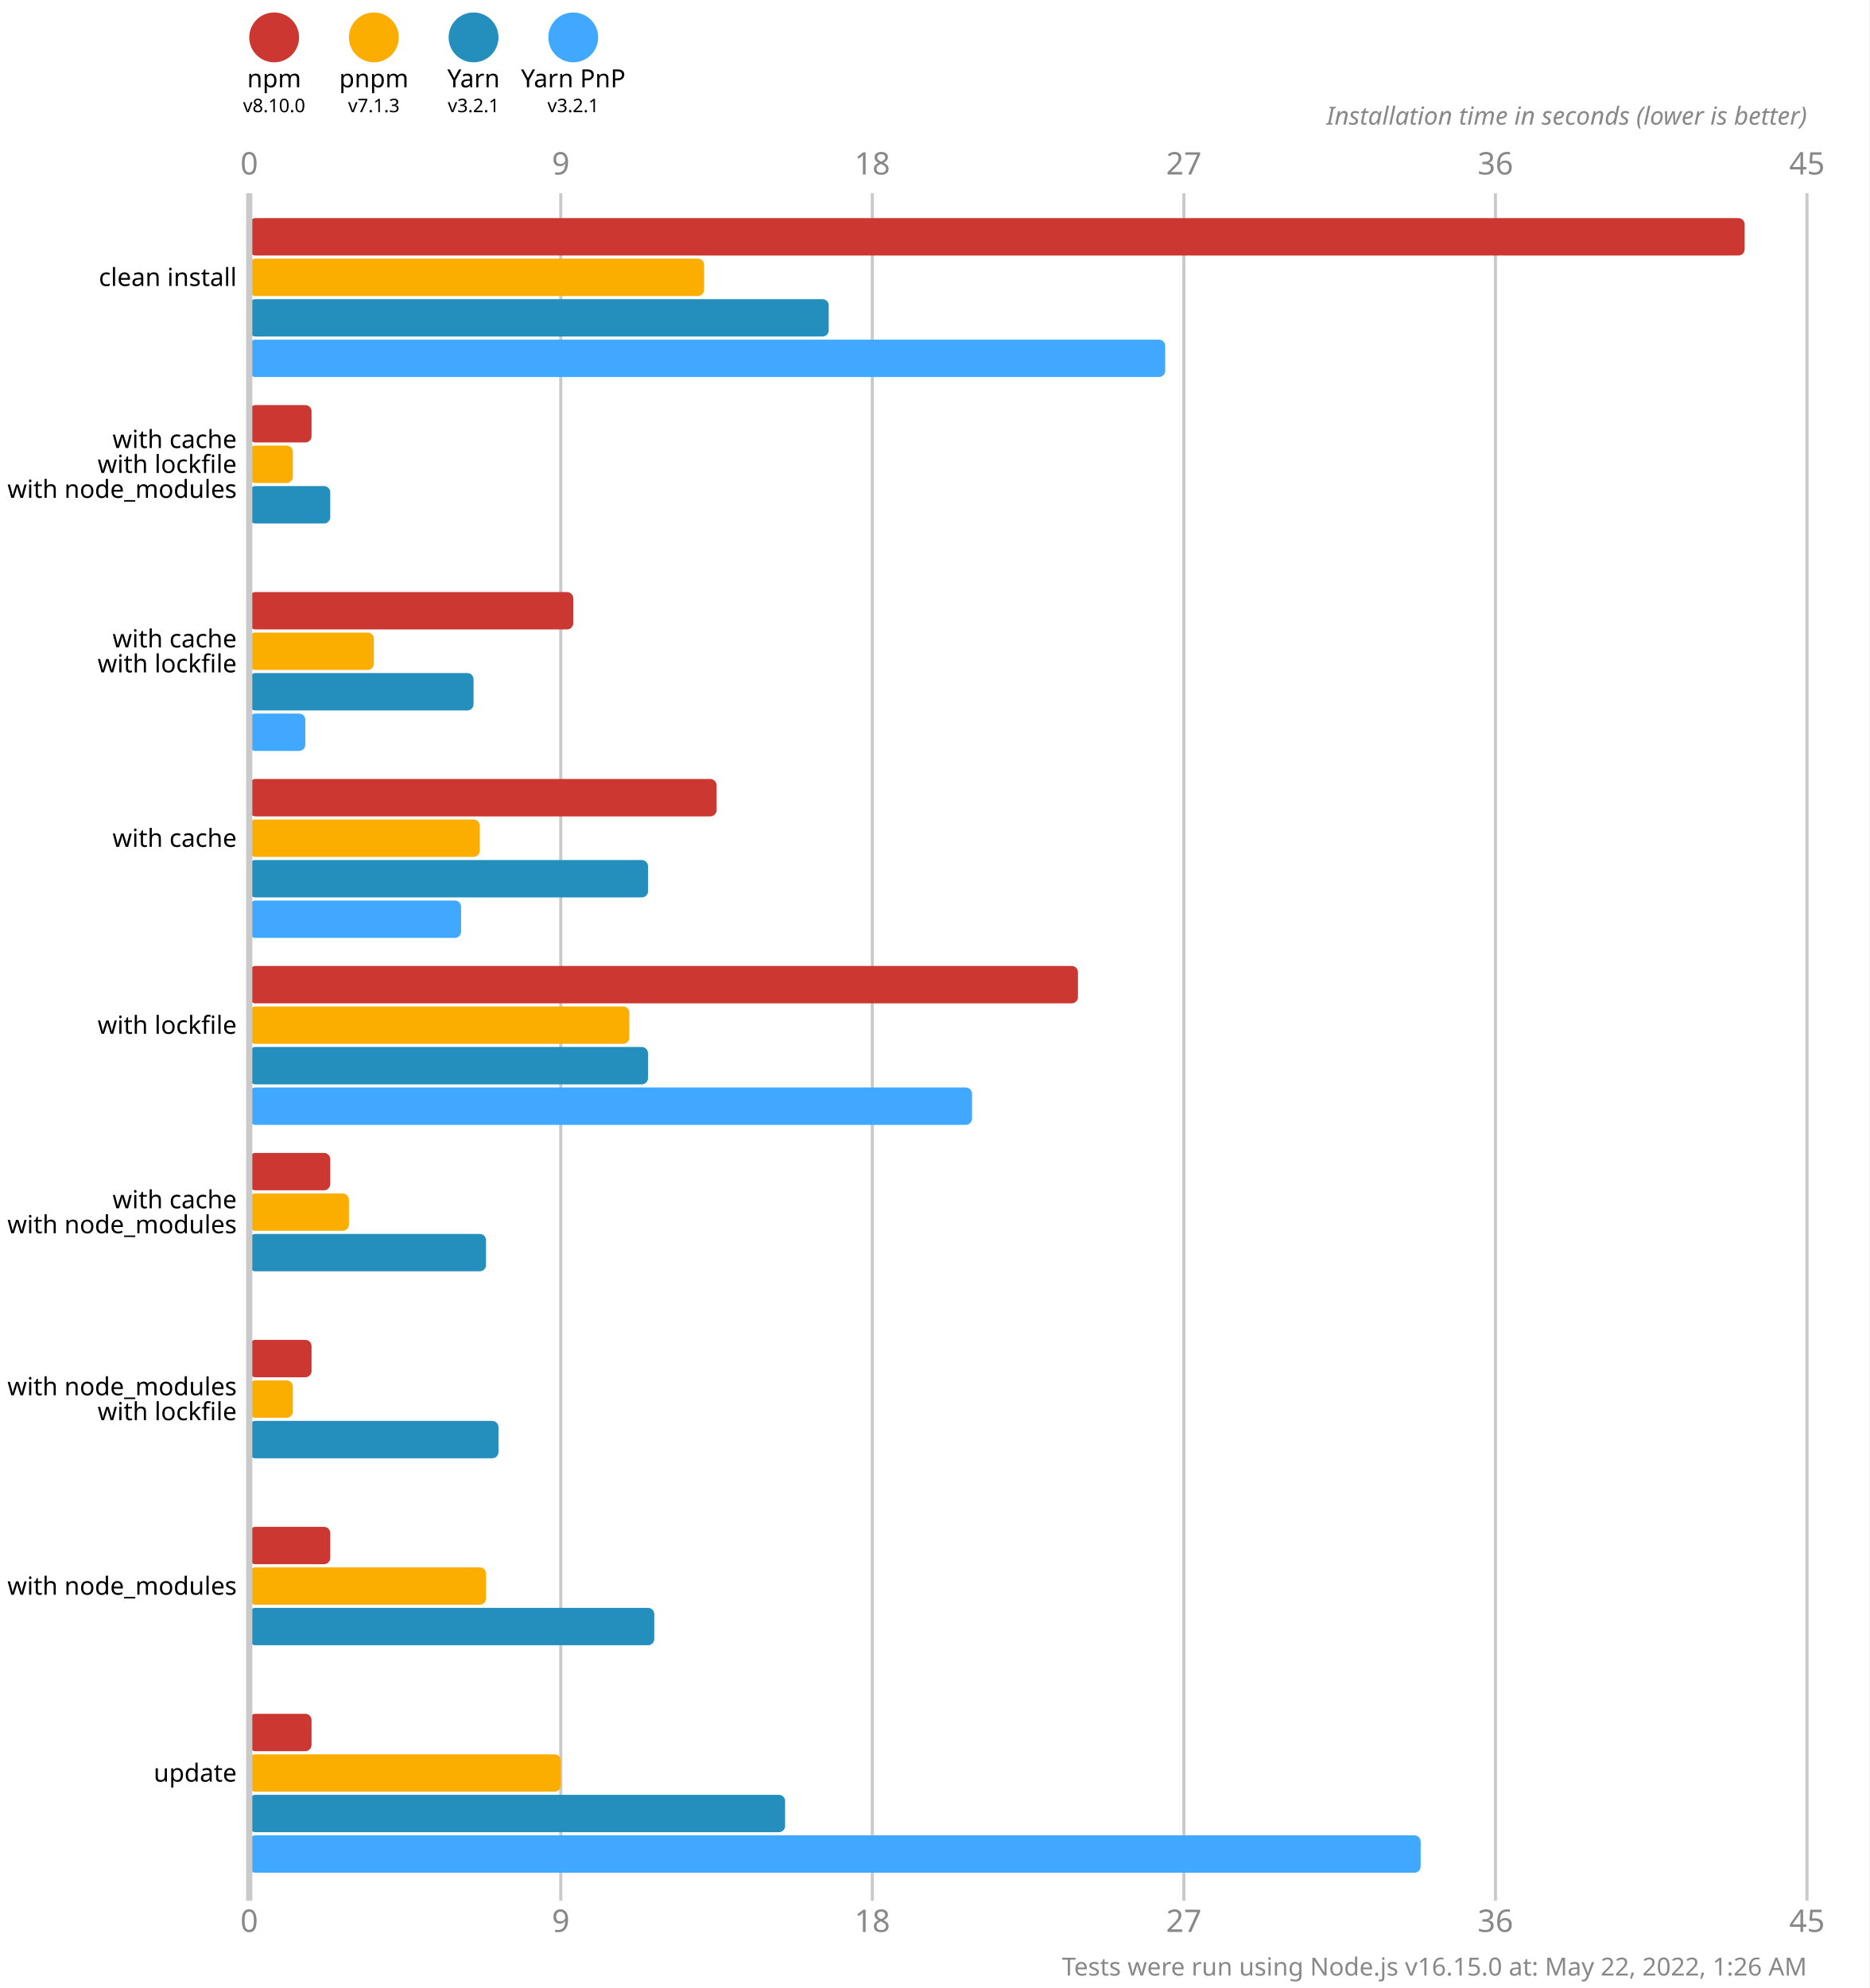
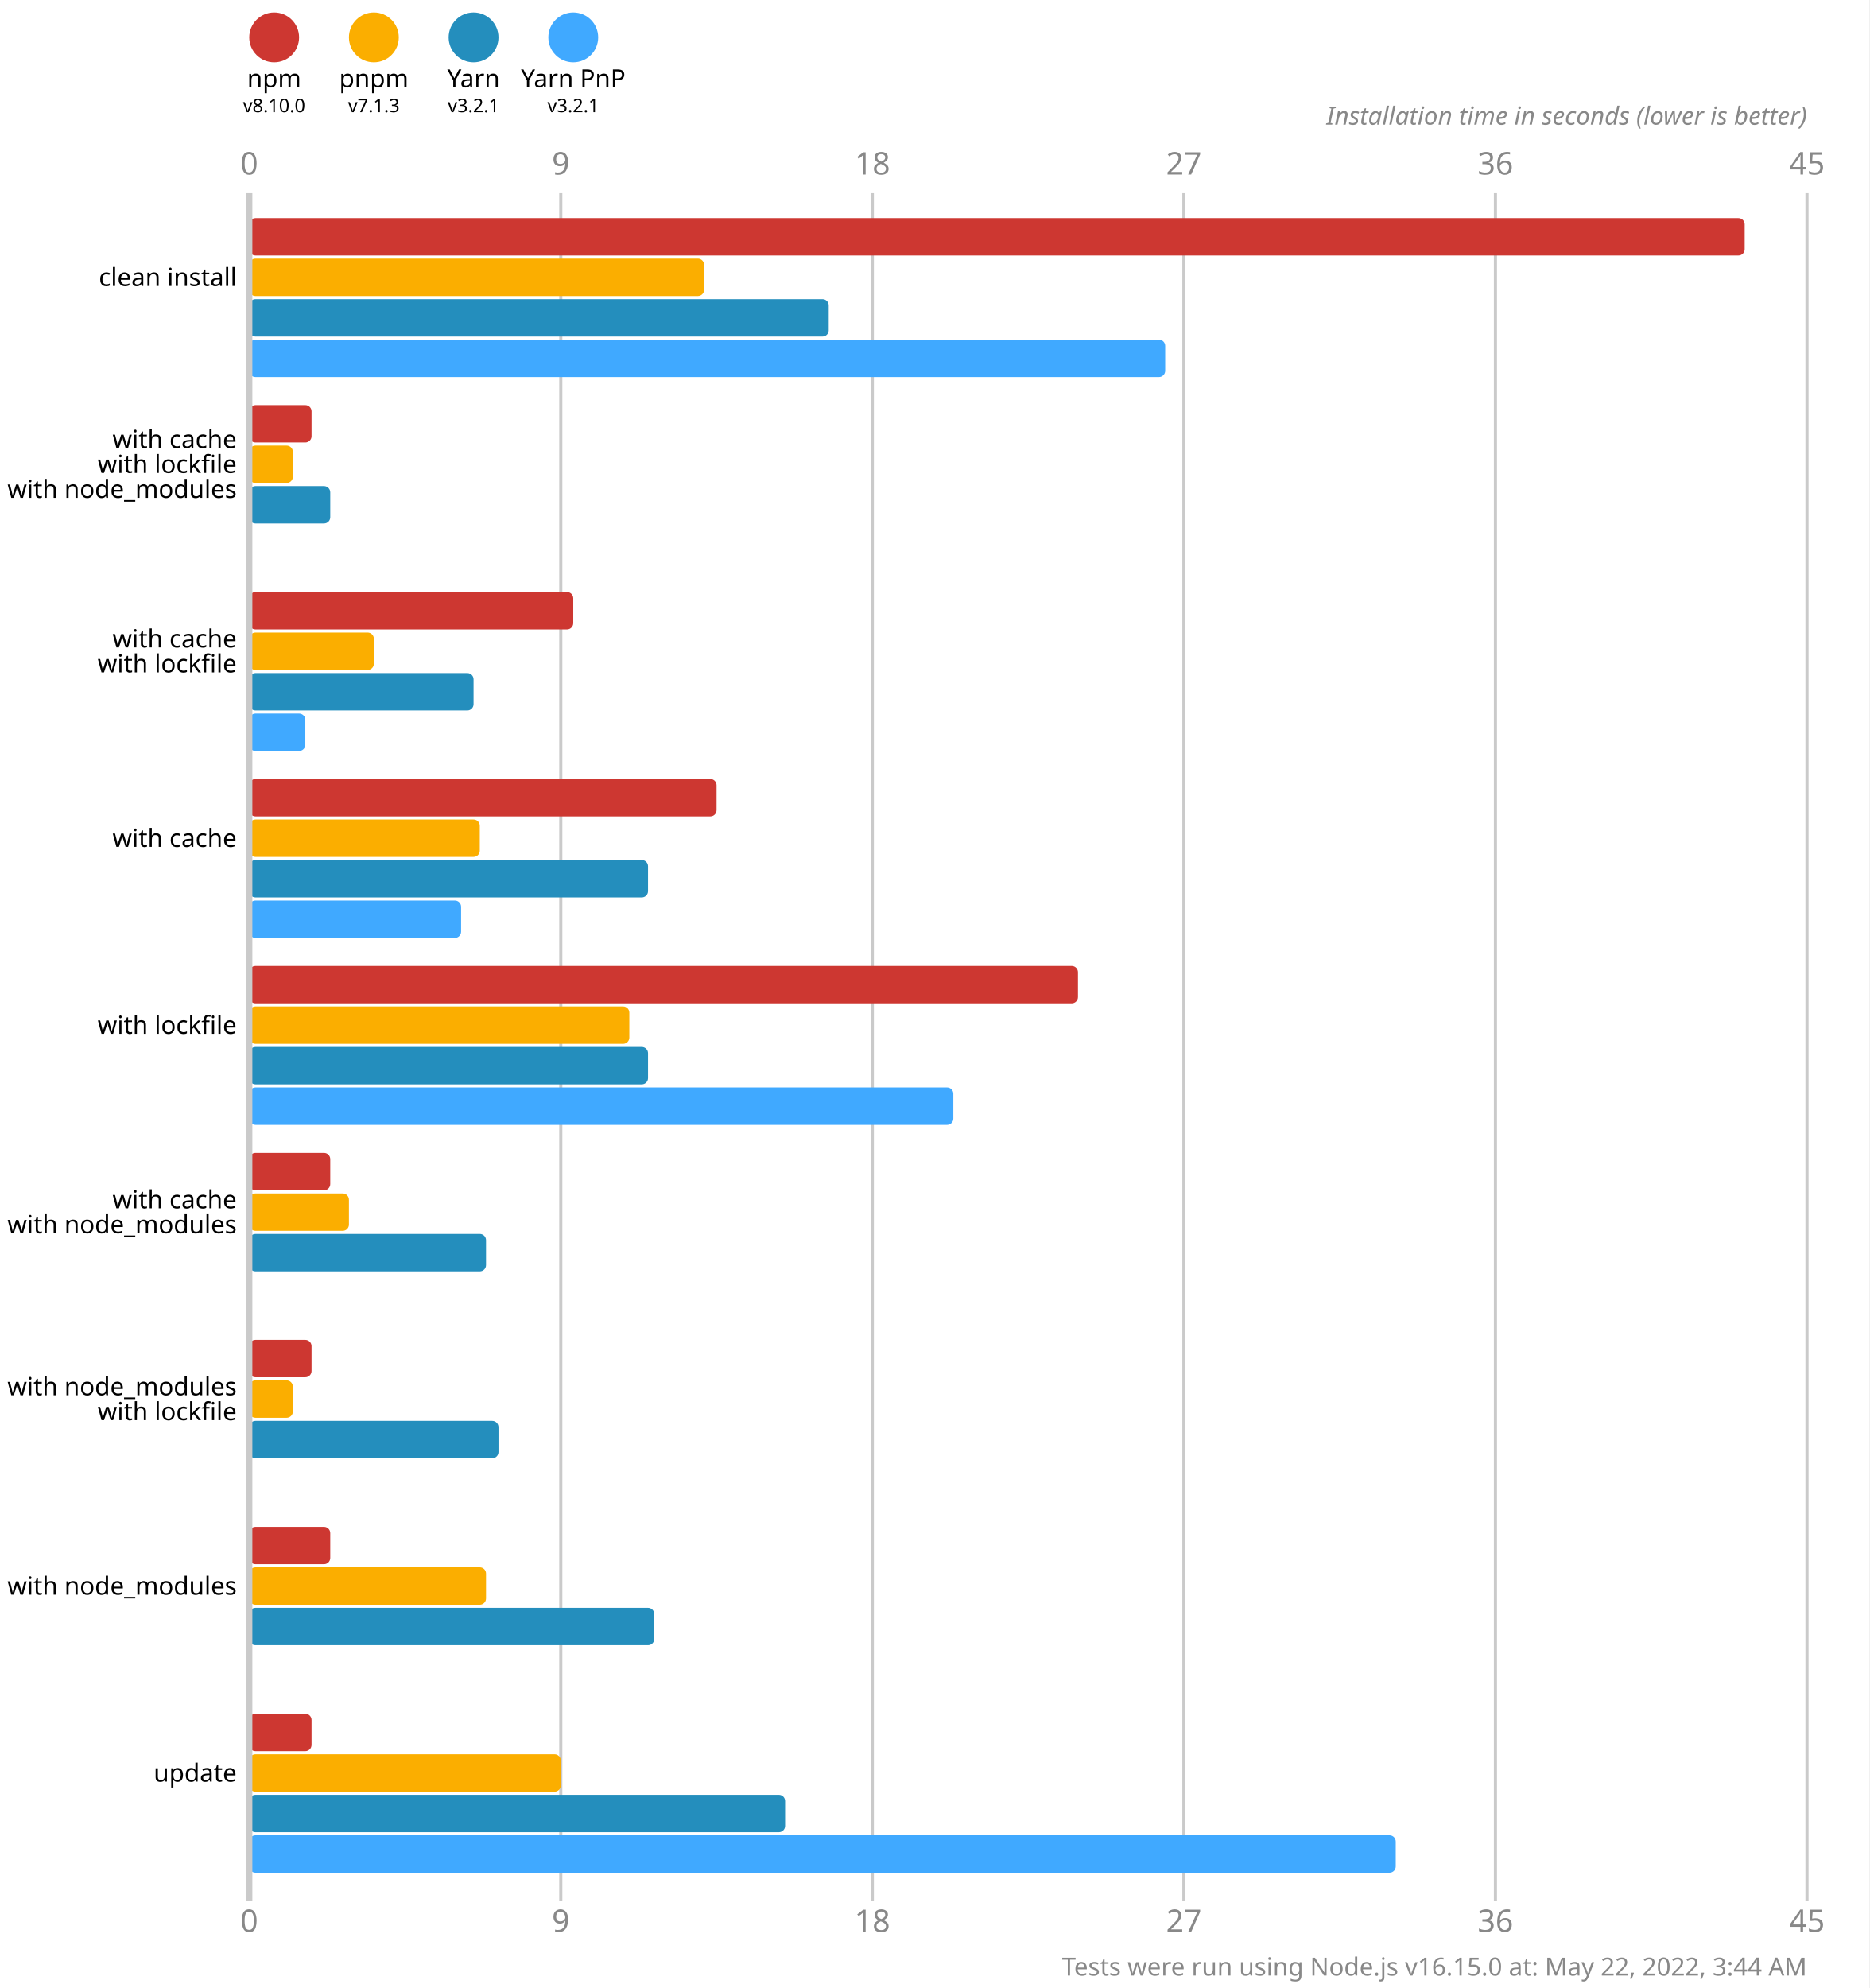
<svg xmlns="http://www.w3.org/2000/svg" version="1.1" viewBox="0 0 300 319">
  <style>
    .font { font-family: sans-serif; }
    .s3 { font-size: 3px; }
    .s4 { font-size: 4px; }
    .s5 { font-size: 5px; }
    .line { stroke: #cacaca; }
    .width { stroke-width: 0.5; }
    .text { fill: #888; }
  </style>
  <rect x="0" y="0" width="300" height="319" fill="#fff" />
  <circle cx="44" cy="6" r="4" fill="#cd3731" />
  <text x="44" y="14" class="font s4" text-anchor="middle">npm</text>
  <text x="44" y="18" class="font s3" text-anchor="middle">v8.10.0</text>
  <circle cx="60" cy="6" r="4" fill="#fbae00" />
  <text x="60" y="14" class="font s4" text-anchor="middle">pnpm</text>
  <text x="60" y="18" class="font s3" text-anchor="middle">v7.1.3</text>
  <circle cx="76" cy="6" r="4" fill="#248ebd" />
  <text x="76" y="14" class="font s4" text-anchor="middle">Yarn</text>
  <text x="76" y="18" class="font s3" text-anchor="middle">v3.2.1</text>
  <circle cx="92" cy="6" r="4" fill="#40a9ff" />
  <text x="92" y="14" class="font s4" text-anchor="middle">Yarn PnP</text>
  <text x="92" y="18" class="font s3" text-anchor="middle">v3.2.1</text>
  <text x="40" y="28" class="font s5 text" text-anchor="middle">0</text>
  <text x="40" y="310" class="font s5 text" text-anchor="middle">0</text>
  <line x1="90" y1="31" x2="90" y2="305" class="line width" />
  <text x="90" y="28" class="font s5 text" text-anchor="middle">9</text>
  <text x="90" y="310" class="font s5 text" text-anchor="middle">9</text>
  <line x1="140" y1="31" x2="140" y2="305" class="line width" />
  <text x="140" y="28" class="font s5 text" text-anchor="middle">18</text>
  <text x="140" y="310" class="font s5 text" text-anchor="middle">18</text>
  <line x1="190" y1="31" x2="190" y2="305" class="line width" />
  <text x="190" y="28" class="font s5 text" text-anchor="middle">27</text>
  <text x="190" y="310" class="font s5 text" text-anchor="middle">27</text>
  <line x1="240" y1="31" x2="240" y2="305" class="line width" />
  <text x="240" y="28" class="font s5 text" text-anchor="middle">36</text>
  <text x="240" y="310" class="font s5 text" text-anchor="middle">36</text>
  <line x1="290" y1="31" x2="290" y2="305" class="line width" />
  <text x="290" y="28" class="font s5 text" text-anchor="middle">45</text>
  <text x="290" y="310" class="font s5 text" text-anchor="middle">45</text>
  <text x="290" y="20" class="font s4 text" font-style="italic" text-anchor="end">Installation time in seconds (lower is better)</text>
  <rect x="40" y="35" width="240" height="6" fill="#cd3731" rx="1" ry="1" />
  <rect x="40" y="41.5" width="73" height="6" fill="#fbae00" rx="1" ry="1" />
  <rect x="40" y="48" width="93" height="6" fill="#248ebd" rx="1" ry="1" />
  <rect x="40" y="54.5" width="147" height="6" fill="#40a9ff" rx="1" ry="1" />
  <rect x="40" y="65" width="10" height="6" fill="#cd3731" rx="1" ry="1" />
  <rect x="40" y="71.5" width="7" height="6" fill="#fbae00" rx="1" ry="1" />
  <rect x="40" y="78" width="13" height="6" fill="#248ebd" rx="1" ry="1" />
  <rect x="40" y="84.5" width="0" height="6" fill="#40a9ff" rx="1" ry="1" />
  <rect x="40" y="95" width="52" height="6" fill="#cd3731" rx="1" ry="1" />
  <rect x="40" y="101.5" width="20" height="6" fill="#fbae00" rx="1" ry="1" />
  <rect x="40" y="108" width="36" height="6" fill="#248ebd" rx="1" ry="1" />
  <rect x="40" y="114.5" width="9" height="6" fill="#40a9ff" rx="1" ry="1" />
  <rect x="40" y="125" width="75" height="6" fill="#cd3731" rx="1" ry="1" />
  <rect x="40" y="131.5" width="37" height="6" fill="#fbae00" rx="1" ry="1" />
  <rect x="40" y="138" width="64" height="6" fill="#248ebd" rx="1" ry="1" />
  <rect x="40" y="144.5" width="34" height="6" fill="#40a9ff" rx="1" ry="1" />
  <rect x="40" y="155" width="133" height="6" fill="#cd3731" rx="1" ry="1" />
  <rect x="40" y="161.5" width="61" height="6" fill="#fbae00" rx="1" ry="1" />
  <rect x="40" y="168" width="64" height="6" fill="#248ebd" rx="1" ry="1" />
-   <rect x="40" y="174.5" width="116" height="6" fill="#40a9ff" rx="1" ry="1" />
+   <rect x="40" y="174.5" width="113" height="6" fill="#40a9ff" rx="1" ry="1" />
  <rect x="40" y="185" width="13" height="6" fill="#cd3731" rx="1" ry="1" />
  <rect x="40" y="191.5" width="16" height="6" fill="#fbae00" rx="1" ry="1" />
  <rect x="40" y="198" width="38" height="6" fill="#248ebd" rx="1" ry="1" />
  <rect x="40" y="204.5" width="0" height="6" fill="#40a9ff" rx="1" ry="1" />
  <rect x="40" y="215" width="10" height="6" fill="#cd3731" rx="1" ry="1" />
  <rect x="40" y="221.5" width="7" height="6" fill="#fbae00" rx="1" ry="1" />
  <rect x="40" y="228" width="40" height="6" fill="#248ebd" rx="1" ry="1" />
  <rect x="40" y="234.5" width="0" height="6" fill="#40a9ff" rx="1" ry="1" />
  <rect x="40" y="245" width="13" height="6" fill="#cd3731" rx="1" ry="1" />
  <rect x="40" y="251.5" width="38" height="6" fill="#fbae00" rx="1" ry="1" />
  <rect x="40" y="258" width="65" height="6" fill="#248ebd" rx="1" ry="1" />
  <rect x="40" y="264.5" width="0" height="6" fill="#40a9ff" rx="1" ry="1" />
  <rect x="40" y="275" width="10" height="6" fill="#cd3731" rx="1" ry="1" />
  <rect x="40" y="281.5" width="50" height="6" fill="#fbae00" rx="1" ry="1" />
  <rect x="40" y="288" width="86" height="6" fill="#248ebd" rx="1" ry="1" />
-   <rect x="40" y="294.5" width="188" height="6" fill="#40a9ff" rx="1" ry="1" />
+   <rect x="40" y="294.5" width="184" height="6" fill="#40a9ff" rx="1" ry="1" />
  <line x1="40" y1="31" x2="40" y2="305" class="line" />
  <text x="38" y="44.5" class="font s4" dominant-baseline="middle" text-anchor="end">clean install</text>
  <text x="38" y="70.5" class="font s4" dominant-baseline="middle" text-anchor="end">with cache</text>
  <text x="38" y="74.5" class="font s4" dominant-baseline="middle" text-anchor="end">with lockfile</text>
  <text x="38" y="78.5" class="font s4" dominant-baseline="middle" text-anchor="end">with node_modules</text>
  <text x="38" y="102.5" class="font s4" dominant-baseline="middle" text-anchor="end">with cache</text>
  <text x="38" y="106.5" class="font s4" dominant-baseline="middle" text-anchor="end">with lockfile</text>
  <text x="38" y="134.5" class="font s4" dominant-baseline="middle" text-anchor="end">with cache</text>
  <text x="38" y="164.5" class="font s4" dominant-baseline="middle" text-anchor="end">with lockfile</text>
  <text x="38" y="192.5" class="font s4" dominant-baseline="middle" text-anchor="end">with cache</text>
  <text x="38" y="196.5" class="font s4" dominant-baseline="middle" text-anchor="end">with node_modules</text>
  <text x="38" y="222.5" class="font s4" dominant-baseline="middle" text-anchor="end">with node_modules</text>
  <text x="38" y="226.5" class="font s4" dominant-baseline="middle" text-anchor="end">with lockfile</text>
  <text x="38" y="254.5" class="font s4" dominant-baseline="middle" text-anchor="end">with node_modules</text>
  <text x="38" y="284.5" class="font s4" dominant-baseline="middle" text-anchor="end">update</text>
-   <text x="290" y="317" class="font s4 text" text-anchor="end">Tests were run using Node.js v16.15.0 at: May 22, 2022, 1:26 AM</text>
+   <text x="290" y="317" class="font s4 text" text-anchor="end">Tests were run using Node.js v16.15.0 at: May 22, 2022, 3:44 AM</text>
</svg>
